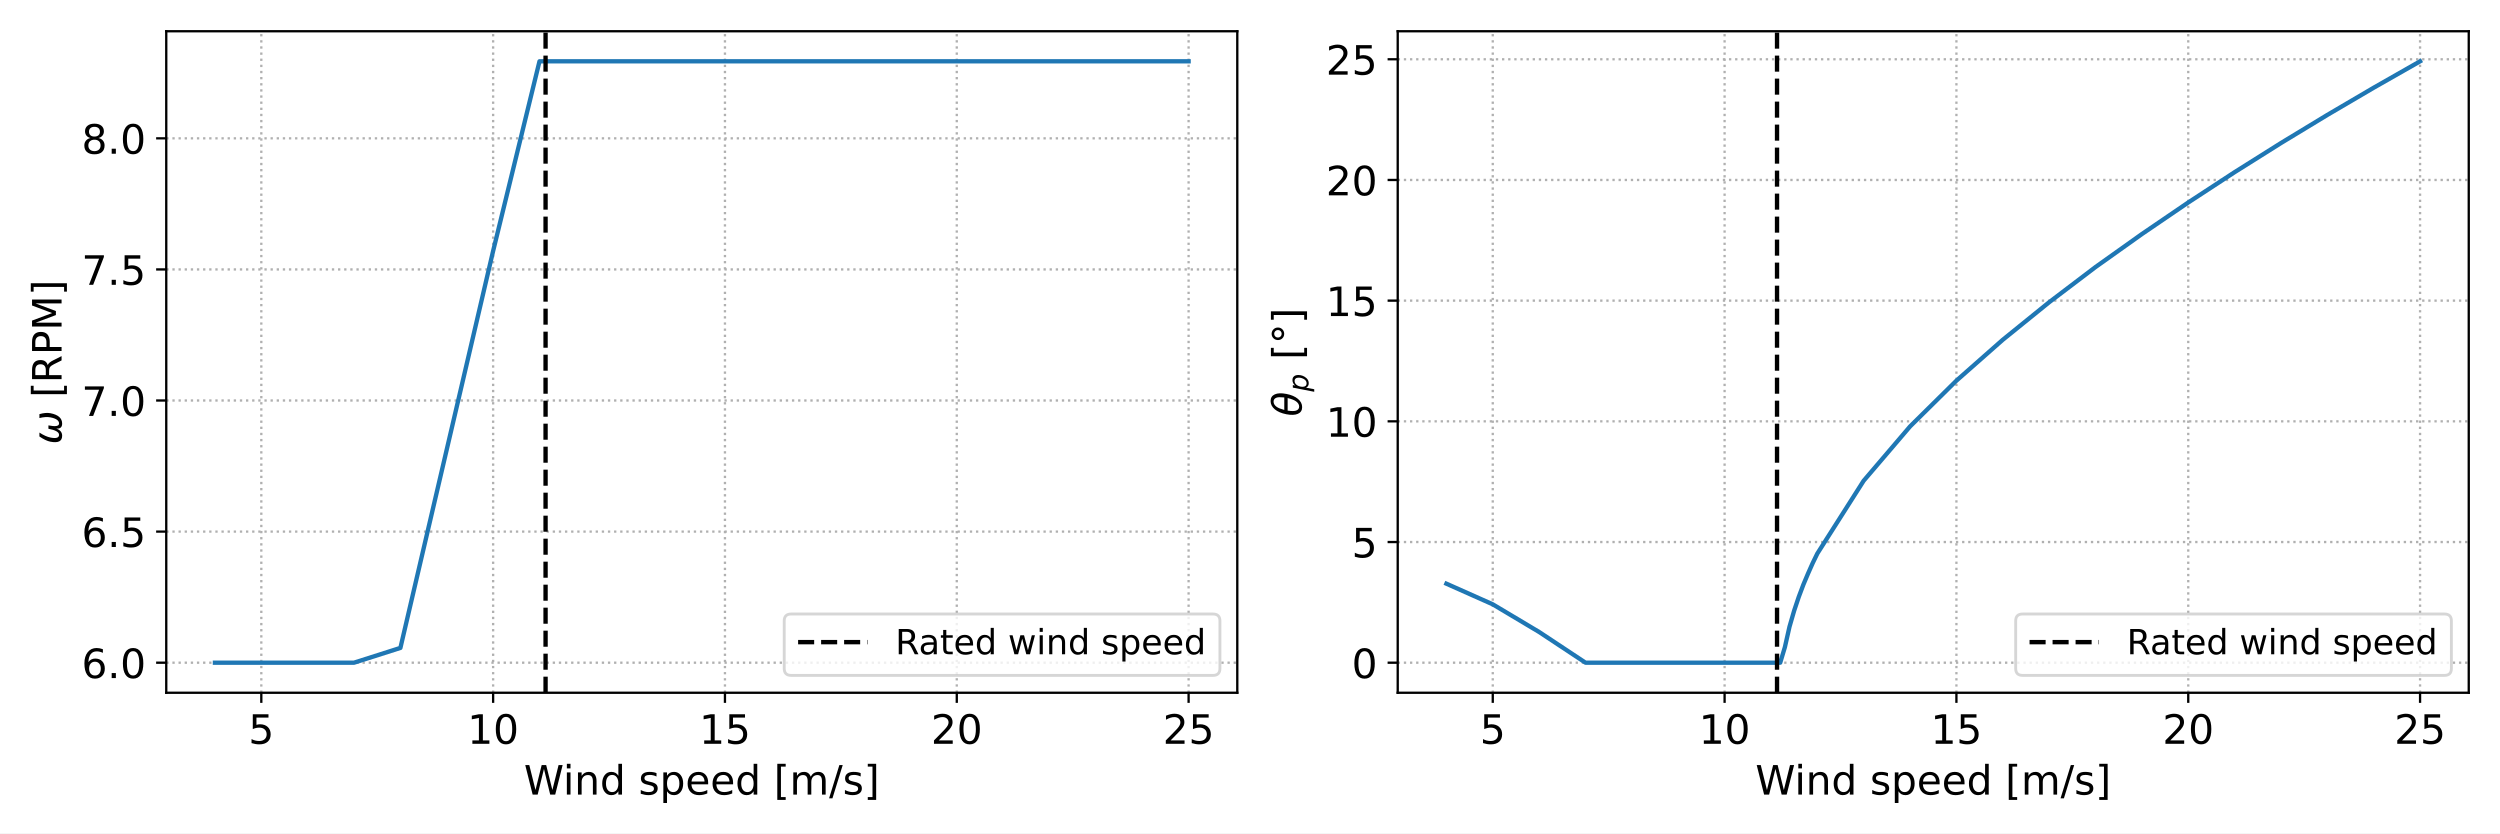
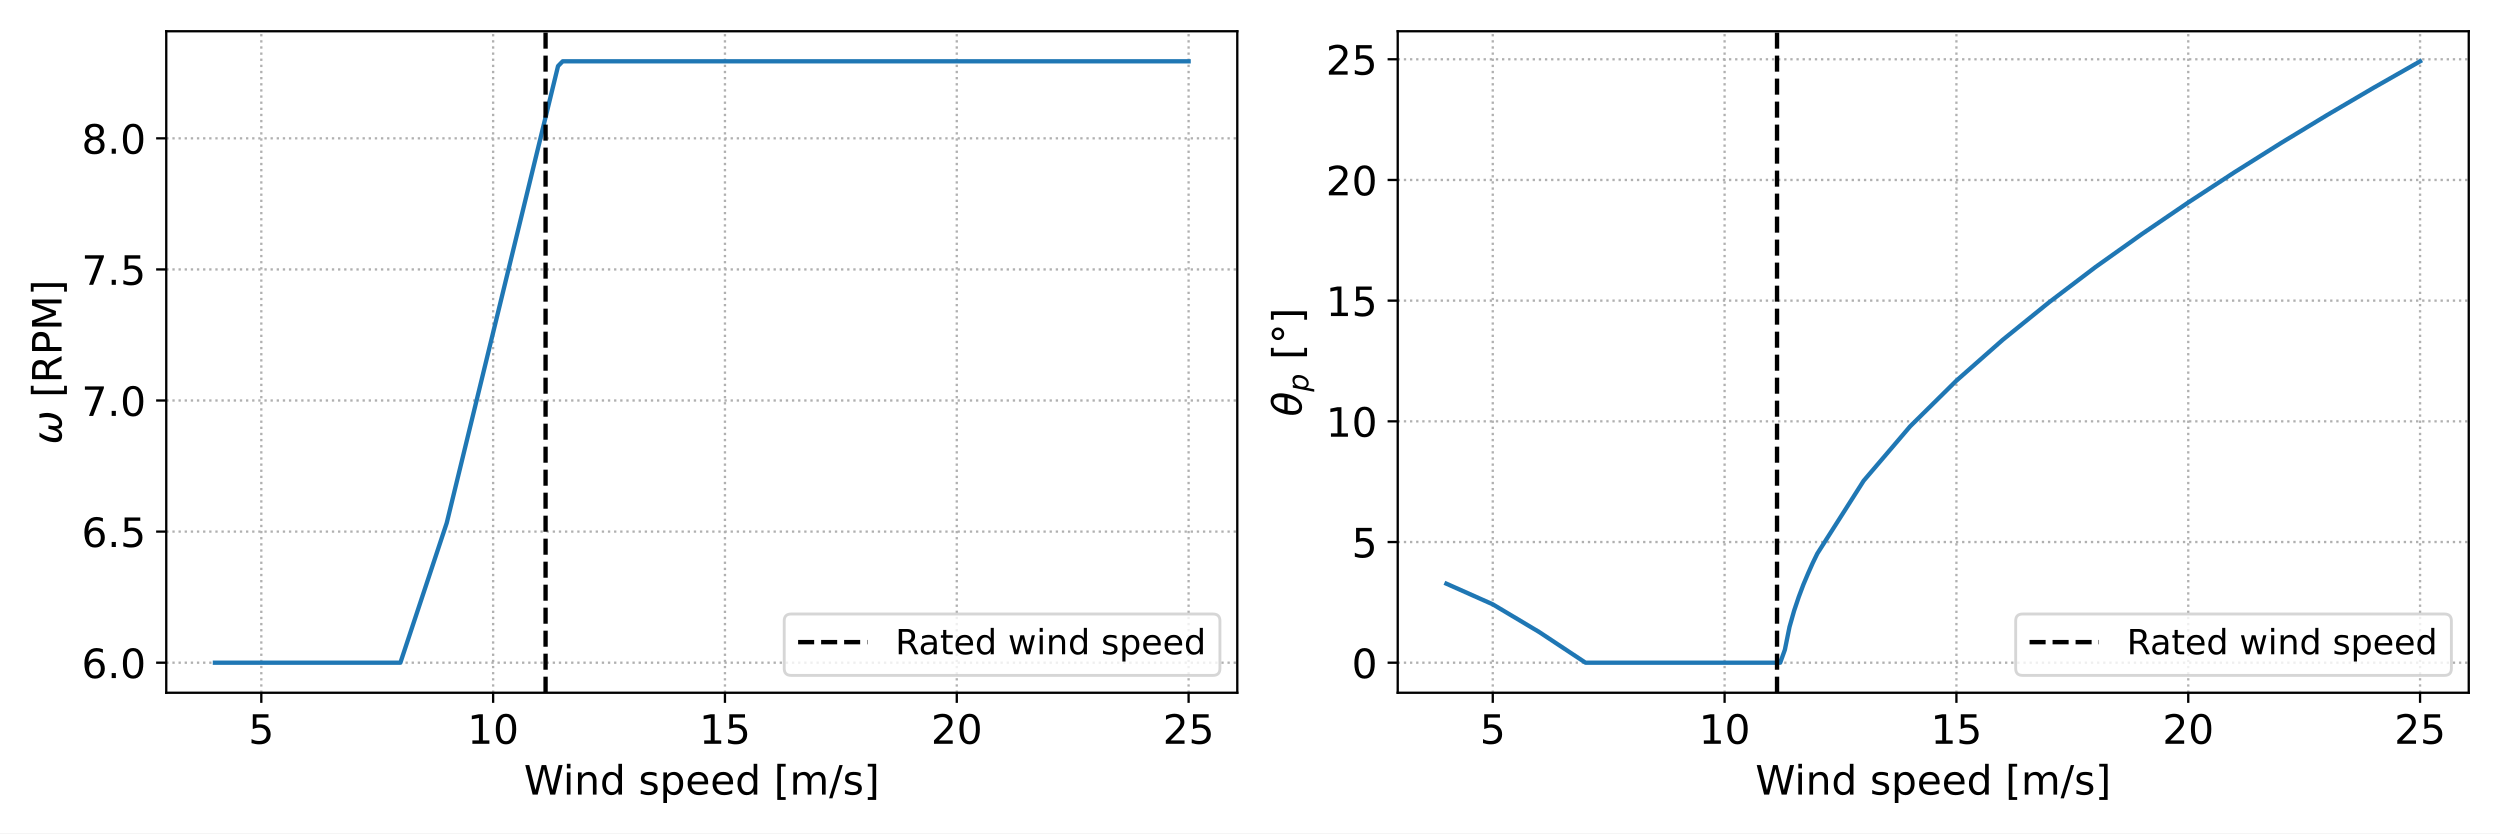
<svg xmlns="http://www.w3.org/2000/svg" xmlns:xlink="http://www.w3.org/1999/xlink" width="864pt" height="288pt" viewBox="0 0 864 288" version="1.1">
  <defs>
    <style type="text/css">*{stroke-linejoin: round; stroke-linecap: butt}</style>
  </defs>
  <g id="figure_1">
    <g id="patch_1">
      <path d="M 0 288  L 864 288  L 864 0  L 0 0  z " style="fill: #ffffff" />
    </g>
    <g id="axes_1">
      <g id="patch_2">
        <path d="M 57.458 239.416  L 427.606 239.416  L 427.606 10.8  L 57.458 10.8  z " style="fill: #ffffff" />
      </g>
      <g id="matplotlib.axis_1">
        <g id="xtick_1">
          <g id="line2d_1">
-             <path d="M 90.307 239.416  L 90.307 10.8  " clip-path="url(#pdcff3517ba)" style="fill: none; stroke-dasharray: 0.8,1.32; stroke-dashoffset: 0; stroke: #b0b0b0; stroke-width: 0.8" />
+             <path d="M 90.307 239.416  L 90.307 10.8  " clip-path="url(#p09198509c2)" style="fill: none; stroke-dasharray: 0.8,1.32; stroke-dashoffset: 0; stroke: #b0b0b0; stroke-width: 0.8" />
          </g>
          <g id="line2d_2">
            <defs>
-               <path id="m5ac4c84378" d="M 0 0  L 0 3.5  " style="stroke: #000000; stroke-width: 0.8" />
+               <path id="mcd22bb82bf" d="M 0 0  L 0 3.5  " style="stroke: #000000; stroke-width: 0.8" />
            </defs>
            <g>
-               <use xlink:href="#m5ac4c84378" x="90.307" y="239.416" style="stroke: #000000; stroke-width: 0.8" />
+               <use xlink:href="#mcd22bb82bf" x="90.307" y="239.416" style="stroke: #000000; stroke-width: 0.8" />
            </g>
          </g>
          <g id="text_1">
            <g transform="translate(85.8529 257.0538) scale(0.14 -0.14)">
              <defs>
                <path id="DejaVuSans-35" d="M 691 4666  L 3169 4666  L 3169 4134  L 1269 4134  L 1269 2991  Q 1406 3038 1543 3061  Q 1681 3084 1819 3084  Q 2600 3084 3056 2656  Q 3513 2228 3513 1497  Q 3513 744 3044 326  Q 2575 -91 1722 -91  Q 1428 -91 1123 -41  Q 819 9 494 109  L 494 744  Q 775 591 1075 516  Q 1375 441 1709 441  Q 2250 441 2565 725  Q 2881 1009 2881 1497  Q 2881 1984 2565 2268  Q 2250 2553 1709 2553  Q 1456 2553 1204 2497  Q 953 2441 691 2322  L 691 4666  z " transform="scale(0.015625)" />
              </defs>
              <use xlink:href="#DejaVuSans-35" />
            </g>
          </g>
        </g>
        <g id="xtick_2">
          <g id="line2d_3">
-             <path d="M 170.425 239.416  L 170.425 10.8  " clip-path="url(#pdcff3517ba)" style="fill: none; stroke-dasharray: 0.8,1.32; stroke-dashoffset: 0; stroke: #b0b0b0; stroke-width: 0.8" />
+             <path d="M 170.425 239.416  L 170.425 10.8  " clip-path="url(#p09198509c2)" style="fill: none; stroke-dasharray: 0.8,1.32; stroke-dashoffset: 0; stroke: #b0b0b0; stroke-width: 0.8" />
          </g>
          <g id="line2d_4">
            <g>
-               <use xlink:href="#m5ac4c84378" x="170.425" y="239.416" style="stroke: #000000; stroke-width: 0.8" />
+               <use xlink:href="#mcd22bb82bf" x="170.425" y="239.416" style="stroke: #000000; stroke-width: 0.8" />
            </g>
          </g>
          <g id="text_2">
            <g transform="translate(161.5178 257.0538) scale(0.14 -0.14)">
              <defs>
                <path id="DejaVuSans-31" d="M 794 531  L 1825 531  L 1825 4091  L 703 3866  L 703 4441  L 1819 4666  L 2450 4666  L 2450 531  L 3481 531  L 3481 0  L 794 0  L 794 531  z " transform="scale(0.015625)" />
                <path id="DejaVuSans-30" d="M 2034 4250  Q 1547 4250 1301 3770  Q 1056 3291 1056 2328  Q 1056 1369 1301 889  Q 1547 409 2034 409  Q 2525 409 2770 889  Q 3016 1369 3016 2328  Q 3016 3291 2770 3770  Q 2525 4250 2034 4250  z M 2034 4750  Q 2819 4750 3233 4129  Q 3647 3509 3647 2328  Q 3647 1150 3233 529  Q 2819 -91 2034 -91  Q 1250 -91 836 529  Q 422 1150 422 2328  Q 422 3509 836 4129  Q 1250 4750 2034 4750  z " transform="scale(0.015625)" />
              </defs>
              <use xlink:href="#DejaVuSans-31" />
              <use xlink:href="#DejaVuSans-30" x="63.623" />
            </g>
          </g>
        </g>
        <g id="xtick_3">
          <g id="line2d_5">
-             <path d="M 250.544 239.416  L 250.544 10.8  " clip-path="url(#pdcff3517ba)" style="fill: none; stroke-dasharray: 0.8,1.32; stroke-dashoffset: 0; stroke: #b0b0b0; stroke-width: 0.8" />
+             <path d="M 250.544 239.416  L 250.544 10.8  " clip-path="url(#p09198509c2)" style="fill: none; stroke-dasharray: 0.8,1.32; stroke-dashoffset: 0; stroke: #b0b0b0; stroke-width: 0.8" />
          </g>
          <g id="line2d_6">
            <g>
-               <use xlink:href="#m5ac4c84378" x="250.544" y="239.416" style="stroke: #000000; stroke-width: 0.8" />
+               <use xlink:href="#mcd22bb82bf" x="250.544" y="239.416" style="stroke: #000000; stroke-width: 0.8" />
            </g>
          </g>
          <g id="text_3">
            <g transform="translate(241.6365 257.0538) scale(0.14 -0.14)">
              <use xlink:href="#DejaVuSans-31" />
              <use xlink:href="#DejaVuSans-35" x="63.623" />
            </g>
          </g>
        </g>
        <g id="xtick_4">
          <g id="line2d_7">
-             <path d="M 330.663 239.416  L 330.663 10.8  " clip-path="url(#pdcff3517ba)" style="fill: none; stroke-dasharray: 0.8,1.32; stroke-dashoffset: 0; stroke: #b0b0b0; stroke-width: 0.8" />
+             <path d="M 330.663 239.416  L 330.663 10.8  " clip-path="url(#p09198509c2)" style="fill: none; stroke-dasharray: 0.8,1.32; stroke-dashoffset: 0; stroke: #b0b0b0; stroke-width: 0.8" />
          </g>
          <g id="line2d_8">
            <g>
-               <use xlink:href="#m5ac4c84378" x="330.663" y="239.416" style="stroke: #000000; stroke-width: 0.8" />
+               <use xlink:href="#mcd22bb82bf" x="330.663" y="239.416" style="stroke: #000000; stroke-width: 0.8" />
            </g>
          </g>
          <g id="text_4">
            <g transform="translate(321.7551 257.0538) scale(0.14 -0.14)">
              <defs>
                <path id="DejaVuSans-32" d="M 1228 531  L 3431 531  L 3431 0  L 469 0  L 469 531  Q 828 903 1448 1529  Q 2069 2156 2228 2338  Q 2531 2678 2651 2914  Q 2772 3150 2772 3378  Q 2772 3750 2511 3984  Q 2250 4219 1831 4219  Q 1534 4219 1204 4116  Q 875 4013 500 3803  L 500 4441  Q 881 4594 1212 4672  Q 1544 4750 1819 4750  Q 2544 4750 2975 4387  Q 3406 4025 3406 3419  Q 3406 3131 3298 2873  Q 3191 2616 2906 2266  Q 2828 2175 2409 1742  Q 1991 1309 1228 531  z " transform="scale(0.015625)" />
              </defs>
              <use xlink:href="#DejaVuSans-32" />
              <use xlink:href="#DejaVuSans-30" x="63.623" />
            </g>
          </g>
        </g>
        <g id="xtick_5">
          <g id="line2d_9">
-             <path d="M 410.781 239.416  L 410.781 10.8  " clip-path="url(#pdcff3517ba)" style="fill: none; stroke-dasharray: 0.8,1.32; stroke-dashoffset: 0; stroke: #b0b0b0; stroke-width: 0.8" />
+             <path d="M 410.781 239.416  L 410.781 10.8  " clip-path="url(#p09198509c2)" style="fill: none; stroke-dasharray: 0.8,1.32; stroke-dashoffset: 0; stroke: #b0b0b0; stroke-width: 0.8" />
          </g>
          <g id="line2d_10">
            <g>
-               <use xlink:href="#m5ac4c84378" x="410.781" y="239.416" style="stroke: #000000; stroke-width: 0.8" />
+               <use xlink:href="#mcd22bb82bf" x="410.781" y="239.416" style="stroke: #000000; stroke-width: 0.8" />
            </g>
          </g>
          <g id="text_5">
            <g transform="translate(401.8738 257.0538) scale(0.14 -0.14)">
              <use xlink:href="#DejaVuSans-32" />
              <use xlink:href="#DejaVuSans-35" x="63.623" />
            </g>
          </g>
        </g>
        <g id="text_6">
          <g transform="translate(181.0601 274.6032) scale(0.14 -0.14)">
            <defs>
              <path id="DejaVuSans-57" d="M 213 4666  L 850 4666  L 1831 722  L 2809 4666  L 3519 4666  L 4500 722  L 5478 4666  L 6119 4666  L 4947 0  L 4153 0  L 3169 4050  L 2175 0  L 1381 0  L 213 4666  z " transform="scale(0.015625)" />
              <path id="DejaVuSans-69" d="M 603 3500  L 1178 3500  L 1178 0  L 603 0  L 603 3500  z M 603 4863  L 1178 4863  L 1178 4134  L 603 4134  L 603 4863  z " transform="scale(0.015625)" />
              <path id="DejaVuSans-6e" d="M 3513 2113  L 3513 0  L 2938 0  L 2938 2094  Q 2938 2591 2744 2837  Q 2550 3084 2163 3084  Q 1697 3084 1428 2787  Q 1159 2491 1159 1978  L 1159 0  L 581 0  L 581 3500  L 1159 3500  L 1159 2956  Q 1366 3272 1645 3428  Q 1925 3584 2291 3584  Q 2894 3584 3203 3211  Q 3513 2838 3513 2113  z " transform="scale(0.015625)" />
              <path id="DejaVuSans-64" d="M 2906 2969  L 2906 4863  L 3481 4863  L 3481 0  L 2906 0  L 2906 525  Q 2725 213 2448 61  Q 2172 -91 1784 -91  Q 1150 -91 751 415  Q 353 922 353 1747  Q 353 2572 751 3078  Q 1150 3584 1784 3584  Q 2172 3584 2448 3432  Q 2725 3281 2906 2969  z M 947 1747  Q 947 1113 1208 752  Q 1469 391 1925 391  Q 2381 391 2643 752  Q 2906 1113 2906 1747  Q 2906 2381 2643 2742  Q 2381 3103 1925 3103  Q 1469 3103 1208 2742  Q 947 2381 947 1747  z " transform="scale(0.015625)" />
              <path id="DejaVuSans-20" transform="scale(0.015625)" />
              <path id="DejaVuSans-73" d="M 2834 3397  L 2834 2853  Q 2591 2978 2328 3040  Q 2066 3103 1784 3103  Q 1356 3103 1142 2972  Q 928 2841 928 2578  Q 928 2378 1081 2264  Q 1234 2150 1697 2047  L 1894 2003  Q 2506 1872 2764 1633  Q 3022 1394 3022 966  Q 3022 478 2636 193  Q 2250 -91 1575 -91  Q 1294 -91 989 -36  Q 684 19 347 128  L 347 722  Q 666 556 975 473  Q 1284 391 1588 391  Q 1994 391 2212 530  Q 2431 669 2431 922  Q 2431 1156 2273 1281  Q 2116 1406 1581 1522  L 1381 1569  Q 847 1681 609 1914  Q 372 2147 372 2553  Q 372 3047 722 3315  Q 1072 3584 1716 3584  Q 2034 3584 2315 3537  Q 2597 3491 2834 3397  z " transform="scale(0.015625)" />
              <path id="DejaVuSans-70" d="M 1159 525  L 1159 -1331  L 581 -1331  L 581 3500  L 1159 3500  L 1159 2969  Q 1341 3281 1617 3432  Q 1894 3584 2278 3584  Q 2916 3584 3314 3078  Q 3713 2572 3713 1747  Q 3713 922 3314 415  Q 2916 -91 2278 -91  Q 1894 -91 1617 61  Q 1341 213 1159 525  z M 3116 1747  Q 3116 2381 2855 2742  Q 2594 3103 2138 3103  Q 1681 3103 1420 2742  Q 1159 2381 1159 1747  Q 1159 1113 1420 752  Q 1681 391 2138 391  Q 2594 391 2855 752  Q 3116 1113 3116 1747  z " transform="scale(0.015625)" />
              <path id="DejaVuSans-65" d="M 3597 1894  L 3597 1613  L 953 1613  Q 991 1019 1311 708  Q 1631 397 2203 397  Q 2534 397 2845 478  Q 3156 559 3463 722  L 3463 178  Q 3153 47 2828 -22  Q 2503 -91 2169 -91  Q 1331 -91 842 396  Q 353 884 353 1716  Q 353 2575 817 3079  Q 1281 3584 2069 3584  Q 2775 3584 3186 3129  Q 3597 2675 3597 1894  z M 3022 2063  Q 3016 2534 2758 2815  Q 2500 3097 2075 3097  Q 1594 3097 1305 2825  Q 1016 2553 972 2059  L 3022 2063  z " transform="scale(0.015625)" />
              <path id="DejaVuSans-5b" d="M 550 4863  L 1875 4863  L 1875 4416  L 1125 4416  L 1125 -397  L 1875 -397  L 1875 -844  L 550 -844  L 550 4863  z " transform="scale(0.015625)" />
              <path id="DejaVuSans-6d" d="M 3328 2828  Q 3544 3216 3844 3400  Q 4144 3584 4550 3584  Q 5097 3584 5394 3201  Q 5691 2819 5691 2113  L 5691 0  L 5113 0  L 5113 2094  Q 5113 2597 4934 2840  Q 4756 3084 4391 3084  Q 3944 3084 3684 2787  Q 3425 2491 3425 1978  L 3425 0  L 2847 0  L 2847 2094  Q 2847 2600 2669 2842  Q 2491 3084 2119 3084  Q 1678 3084 1418 2786  Q 1159 2488 1159 1978  L 1159 0  L 581 0  L 581 3500  L 1159 3500  L 1159 2956  Q 1356 3278 1631 3431  Q 1906 3584 2284 3584  Q 2666 3584 2933 3390  Q 3200 3197 3328 2828  z " transform="scale(0.015625)" />
              <path id="DejaVuSans-2f" d="M 1625 4666  L 2156 4666  L 531 -594  L 0 -594  L 1625 4666  z " transform="scale(0.015625)" />
              <path id="DejaVuSans-5d" d="M 1947 4863  L 1947 -844  L 622 -844  L 622 -397  L 1369 -397  L 1369 4416  L 622 4416  L 622 4863  L 1947 4863  z " transform="scale(0.015625)" />
            </defs>
            <use xlink:href="#DejaVuSans-57" />
            <use xlink:href="#DejaVuSans-69" x="96.627" />
            <use xlink:href="#DejaVuSans-6e" x="124.41" />
            <use xlink:href="#DejaVuSans-64" x="187.789" />
            <use xlink:href="#DejaVuSans-20" x="251.266" />
            <use xlink:href="#DejaVuSans-73" x="283.053" />
            <use xlink:href="#DejaVuSans-70" x="335.152" />
            <use xlink:href="#DejaVuSans-65" x="398.629" />
            <use xlink:href="#DejaVuSans-65" x="460.152" />
            <use xlink:href="#DejaVuSans-64" x="521.676" />
            <use xlink:href="#DejaVuSans-20" x="585.152" />
            <use xlink:href="#DejaVuSans-5b" x="616.939" />
            <use xlink:href="#DejaVuSans-6d" x="655.953" />
            <use xlink:href="#DejaVuSans-2f" x="753.365" />
            <use xlink:href="#DejaVuSans-73" x="787.057" />
            <use xlink:href="#DejaVuSans-5d" x="839.156" />
          </g>
        </g>
      </g>
      <g id="matplotlib.axis_2">
        <g id="ytick_1">
          <g id="line2d_11">
-             <path d="M 57.458 229.024  L 427.606 229.024  " clip-path="url(#pdcff3517ba)" style="fill: none; stroke-dasharray: 0.8,1.32; stroke-dashoffset: 0; stroke: #b0b0b0; stroke-width: 0.8" />
+             <path d="M 57.458 229.024  L 427.606 229.024  " clip-path="url(#p09198509c2)" style="fill: none; stroke-dasharray: 0.8,1.32; stroke-dashoffset: 0; stroke: #b0b0b0; stroke-width: 0.8" />
          </g>
          <g id="line2d_12">
            <defs>
-               <path id="m76bb298a0d" d="M 0 0  L -3.5 0  " style="stroke: #000000; stroke-width: 0.8" />
+               <path id="m2f167070b4" d="M 0 0  L -3.5 0  " style="stroke: #000000; stroke-width: 0.8" />
            </defs>
            <g>
-               <use xlink:href="#m76bb298a0d" x="57.458" y="229.024" style="stroke: #000000; stroke-width: 0.8" />
+               <use xlink:href="#m2f167070b4" x="57.458" y="229.024" style="stroke: #000000; stroke-width: 0.8" />
            </g>
          </g>
          <g id="text_7">
            <g transform="translate(28.19363 234.3433) scale(0.14 -0.14)">
              <defs>
                <path id="DejaVuSans-36" d="M 2113 2584  Q 1688 2584 1439 2293  Q 1191 2003 1191 1497  Q 1191 994 1439 701  Q 1688 409 2113 409  Q 2538 409 2786 701  Q 3034 994 3034 1497  Q 3034 2003 2786 2293  Q 2538 2584 2113 2584  z M 3366 4563  L 3366 3988  Q 3128 4100 2886 4159  Q 2644 4219 2406 4219  Q 1781 4219 1451 3797  Q 1122 3375 1075 2522  Q 1259 2794 1537 2939  Q 1816 3084 2150 3084  Q 2853 3084 3261 2657  Q 3669 2231 3669 1497  Q 3669 778 3244 343  Q 2819 -91 2113 -91  Q 1303 -91 875 529  Q 447 1150 447 2328  Q 447 3434 972 4092  Q 1497 4750 2381 4750  Q 2619 4750 2861 4703  Q 3103 4656 3366 4563  z " transform="scale(0.015625)" />
                <path id="DejaVuSans-2e" d="M 684 794  L 1344 794  L 1344 0  L 684 0  L 684 794  z " transform="scale(0.015625)" />
              </defs>
              <use xlink:href="#DejaVuSans-36" />
              <use xlink:href="#DejaVuSans-2e" x="63.623" />
              <use xlink:href="#DejaVuSans-30" x="95.41" />
            </g>
          </g>
        </g>
        <g id="ytick_2">
          <g id="line2d_13">
-             <path d="M 57.458 183.721  L 427.606 183.721  " clip-path="url(#pdcff3517ba)" style="fill: none; stroke-dasharray: 0.8,1.32; stroke-dashoffset: 0; stroke: #b0b0b0; stroke-width: 0.8" />
+             <path d="M 57.458 183.721  L 427.606 183.721  " clip-path="url(#p09198509c2)" style="fill: none; stroke-dasharray: 0.8,1.32; stroke-dashoffset: 0; stroke: #b0b0b0; stroke-width: 0.8" />
          </g>
          <g id="line2d_14">
            <g>
-               <use xlink:href="#m76bb298a0d" x="57.458" y="183.721" style="stroke: #000000; stroke-width: 0.8" />
+               <use xlink:href="#m2f167070b4" x="57.458" y="183.721" style="stroke: #000000; stroke-width: 0.8" />
            </g>
          </g>
          <g id="text_8">
            <g transform="translate(28.19363 189.0397) scale(0.14 -0.14)">
              <use xlink:href="#DejaVuSans-36" />
              <use xlink:href="#DejaVuSans-2e" x="63.623" />
              <use xlink:href="#DejaVuSans-35" x="95.41" />
            </g>
          </g>
        </g>
        <g id="ytick_3">
          <g id="line2d_15">
-             <path d="M 57.458 138.417  L 427.606 138.417  " clip-path="url(#pdcff3517ba)" style="fill: none; stroke-dasharray: 0.8,1.32; stroke-dashoffset: 0; stroke: #b0b0b0; stroke-width: 0.8" />
+             <path d="M 57.458 138.417  L 427.606 138.417  " clip-path="url(#p09198509c2)" style="fill: none; stroke-dasharray: 0.8,1.32; stroke-dashoffset: 0; stroke: #b0b0b0; stroke-width: 0.8" />
          </g>
          <g id="line2d_16">
            <g>
-               <use xlink:href="#m76bb298a0d" x="57.458" y="138.417" style="stroke: #000000; stroke-width: 0.8" />
+               <use xlink:href="#m2f167070b4" x="57.458" y="138.417" style="stroke: #000000; stroke-width: 0.8" />
            </g>
          </g>
          <g id="text_9">
            <g transform="translate(28.19363 143.7362) scale(0.14 -0.14)">
              <defs>
                <path id="DejaVuSans-37" d="M 525 4666  L 3525 4666  L 3525 4397  L 1831 0  L 1172 0  L 2766 4134  L 525 4134  L 525 4666  z " transform="scale(0.015625)" />
              </defs>
              <use xlink:href="#DejaVuSans-37" />
              <use xlink:href="#DejaVuSans-2e" x="63.623" />
              <use xlink:href="#DejaVuSans-30" x="95.41" />
            </g>
          </g>
        </g>
        <g id="ytick_4">
          <g id="line2d_17">
-             <path d="M 57.458 93.114  L 427.606 93.114  " clip-path="url(#pdcff3517ba)" style="fill: none; stroke-dasharray: 0.8,1.32; stroke-dashoffset: 0; stroke: #b0b0b0; stroke-width: 0.8" />
+             <path d="M 57.458 93.114  L 427.606 93.114  " clip-path="url(#p09198509c2)" style="fill: none; stroke-dasharray: 0.8,1.32; stroke-dashoffset: 0; stroke: #b0b0b0; stroke-width: 0.8" />
          </g>
          <g id="line2d_18">
            <g>
-               <use xlink:href="#m76bb298a0d" x="57.458" y="93.114" style="stroke: #000000; stroke-width: 0.8" />
+               <use xlink:href="#m2f167070b4" x="57.458" y="93.114" style="stroke: #000000; stroke-width: 0.8" />
            </g>
          </g>
          <g id="text_10">
            <g transform="translate(28.19363 98.43264) scale(0.14 -0.14)">
              <use xlink:href="#DejaVuSans-37" />
              <use xlink:href="#DejaVuSans-2e" x="63.623" />
              <use xlink:href="#DejaVuSans-35" x="95.41" />
            </g>
          </g>
        </g>
        <g id="ytick_5">
          <g id="line2d_19">
-             <path d="M 57.458 47.81  L 427.606 47.81  " clip-path="url(#pdcff3517ba)" style="fill: none; stroke-dasharray: 0.8,1.32; stroke-dashoffset: 0; stroke: #b0b0b0; stroke-width: 0.8" />
+             <path d="M 57.458 47.81  L 427.606 47.81  " clip-path="url(#p09198509c2)" style="fill: none; stroke-dasharray: 0.8,1.32; stroke-dashoffset: 0; stroke: #b0b0b0; stroke-width: 0.8" />
          </g>
          <g id="line2d_20">
            <g>
-               <use xlink:href="#m76bb298a0d" x="57.458" y="47.81" style="stroke: #000000; stroke-width: 0.8" />
+               <use xlink:href="#m2f167070b4" x="57.458" y="47.81" style="stroke: #000000; stroke-width: 0.8" />
            </g>
          </g>
          <g id="text_11">
            <g transform="translate(28.19363 53.12909) scale(0.14 -0.14)">
              <defs>
                <path id="DejaVuSans-38" d="M 2034 2216  Q 1584 2216 1326 1975  Q 1069 1734 1069 1313  Q 1069 891 1326 650  Q 1584 409 2034 409  Q 2484 409 2743 651  Q 3003 894 3003 1313  Q 3003 1734 2745 1975  Q 2488 2216 2034 2216  z M 1403 2484  Q 997 2584 770 2862  Q 544 3141 544 3541  Q 544 4100 942 4425  Q 1341 4750 2034 4750  Q 2731 4750 3128 4425  Q 3525 4100 3525 3541  Q 3525 3141 3298 2862  Q 3072 2584 2669 2484  Q 3125 2378 3379 2068  Q 3634 1759 3634 1313  Q 3634 634 3220 271  Q 2806 -91 2034 -91  Q 1263 -91 848 271  Q 434 634 434 1313  Q 434 1759 690 2068  Q 947 2378 1403 2484  z M 1172 3481  Q 1172 3119 1398 2916  Q 1625 2713 2034 2713  Q 2441 2713 2670 2916  Q 2900 3119 2900 3481  Q 2900 3844 2670 4047  Q 2441 4250 2034 4250  Q 1625 4250 1398 4047  Q 1172 3844 1172 3481  z " transform="scale(0.015625)" />
              </defs>
              <use xlink:href="#DejaVuSans-38" />
              <use xlink:href="#DejaVuSans-2e" x="63.623" />
              <use xlink:href="#DejaVuSans-30" x="95.41" />
            </g>
          </g>
        </g>
        <g id="text_12">
          <g transform="translate(21.28206 153.598) rotate(-90) scale(0.14 -0.14)">
            <defs>
              <path id="DejaVuSans-Oblique-3c9" d="M 1369 -91  Q 72 -91 434 1766  Q 575 2500 1256 3500  L 1875 3500  Q 1231 2500 1088 1750  Q 819 397 1519 397  Q 2166 397 2478 2078  L 3009 2078  Q 2669 388 3316 397  Q 4013 403 4275 1750  Q 4419 2500 4169 3500  L 4788 3500  Q 5075 2500 4934 1766  Q 4578 -94 3278 -91  Q 2428 -88 2503 844  Q 2194 -91 1369 -91  z " transform="scale(0.015625)" />
              <path id="DejaVuSans-52" d="M 2841 2188  Q 3044 2119 3236 1894  Q 3428 1669 3622 1275  L 4263 0  L 3584 0  L 2988 1197  Q 2756 1666 2539 1819  Q 2322 1972 1947 1972  L 1259 1972  L 1259 0  L 628 0  L 628 4666  L 2053 4666  Q 2853 4666 3247 4331  Q 3641 3997 3641 3322  Q 3641 2881 3436 2590  Q 3231 2300 2841 2188  z M 1259 4147  L 1259 2491  L 2053 2491  Q 2509 2491 2742 2702  Q 2975 2913 2975 3322  Q 2975 3731 2742 3939  Q 2509 4147 2053 4147  L 1259 4147  z " transform="scale(0.015625)" />
              <path id="DejaVuSans-50" d="M 1259 4147  L 1259 2394  L 2053 2394  Q 2494 2394 2734 2622  Q 2975 2850 2975 3272  Q 2975 3691 2734 3919  Q 2494 4147 2053 4147  L 1259 4147  z M 628 4666  L 2053 4666  Q 2838 4666 3239 4311  Q 3641 3956 3641 3272  Q 3641 2581 3239 2228  Q 2838 1875 2053 1875  L 1259 1875  L 1259 0  L 628 0  L 628 4666  z " transform="scale(0.015625)" />
              <path id="DejaVuSans-4d" d="M 628 4666  L 1569 4666  L 2759 1491  L 3956 4666  L 4897 4666  L 4897 0  L 4281 0  L 4281 4097  L 3078 897  L 2444 897  L 1241 4097  L 1241 0  L 628 0  L 628 4666  z " transform="scale(0.015625)" />
            </defs>
            <use xlink:href="#DejaVuSans-Oblique-3c9" transform="translate(0 0.015625)" />
            <use xlink:href="#DejaVuSans-20" transform="translate(83.74023 0.015625)" />
            <use xlink:href="#DejaVuSans-5b" transform="translate(115.5273 0.015625)" />
            <use xlink:href="#DejaVuSans-52" transform="translate(151.416 0.015625)" />
            <use xlink:href="#DejaVuSans-50" transform="translate(220.8984 0.015625)" />
            <use xlink:href="#DejaVuSans-4d" transform="translate(281.2012 0.015625)" />
            <use xlink:href="#DejaVuSans-5d" transform="translate(367.4805 0.015625)" />
          </g>
        </g>
      </g>
      <g id="line2d_21">
-         <path d="M 74.283 229.024  L 90.307 229.024  L 106.33 229.024  L 122.354 229.024  L 138.378 223.917  L 154.402 155.323  L 170.425 86.729  L 186.449 21.192  L 188.051 21.192  L 189.654 21.192  L 191.256 21.192  L 192.859 21.192  L 194.461 21.192  L 196.063 21.192  L 197.666 21.192  L 199.268 21.192  L 200.87 21.192  L 202.473 21.192  L 218.497 21.192  L 234.52 21.192  L 250.544 21.192  L 266.568 21.192  L 282.591 21.192  L 298.615 21.192  L 314.639 21.192  L 330.663 21.192  L 346.686 21.192  L 362.71 21.192  L 378.734 21.192  L 394.758 21.192  L 410.781 21.192  " clip-path="url(#pdcff3517ba)" style="fill: none; stroke: #1f77b4; stroke-width: 1.5; stroke-linecap: square" />
+         <path d="M 74.283 229.024  L 90.307 229.024  L 106.33 229.024  L 122.354 229.024  L 138.378 229.024  L 154.402 180.693  L 170.425 114.918  L 186.449 49.143  L 188.051 42.566  L 189.654 35.988  L 191.256 29.411  L 192.859 22.834  L 194.461 21.192  L 196.063 21.192  L 197.666 21.192  L 199.268 21.192  L 200.87 21.192  L 202.473 21.192  L 218.497 21.192  L 234.52 21.192  L 250.544 21.192  L 266.568 21.192  L 282.591 21.192  L 298.615 21.192  L 314.639 21.192  L 330.663 21.192  L 346.686 21.192  L 362.71 21.192  L 378.734 21.192  L 394.758 21.192  L 410.781 21.192  " clip-path="url(#p09198509c2)" style="fill: none; stroke: #1f77b4; stroke-width: 1.5; stroke-linecap: square" />
      </g>
      <g id="line2d_22">
-         <path d="M 188.548 239.416  L 188.548 10.8  " clip-path="url(#pdcff3517ba)" style="fill: none; stroke-dasharray: 5.55,2.4; stroke-dashoffset: 0; stroke: #000000; stroke-width: 1.5" />
+         <path d="M 188.548 239.416  L 188.548 10.8  " clip-path="url(#p09198509c2)" style="fill: none; stroke-dasharray: 5.55,2.4; stroke-dashoffset: 0; stroke: #000000; stroke-width: 1.5" />
      </g>
      <g id="patch_3">
        <path d="M 57.458 239.416  L 57.458 10.8  " style="fill: none; stroke: #000000; stroke-width: 0.8; stroke-linejoin: miter; stroke-linecap: square" />
      </g>
      <g id="patch_4">
        <path d="M 427.606 239.416  L 427.606 10.8  " style="fill: none; stroke: #000000; stroke-width: 0.8; stroke-linejoin: miter; stroke-linecap: square" />
      </g>
      <g id="patch_5">
        <path d="M 57.458 239.416  L 427.606 239.416  " style="fill: none; stroke: #000000; stroke-width: 0.8; stroke-linejoin: miter; stroke-linecap: square" />
      </g>
      <g id="patch_6">
        <path d="M 57.458 10.8  L 427.606 10.8  " style="fill: none; stroke: #000000; stroke-width: 0.8; stroke-linejoin: miter; stroke-linecap: square" />
      </g>
      <g id="legend_1">
        <g id="patch_7">
          <path d="M 273.425 233.416  L 419.206 233.416  Q 421.606 233.416 421.606 231.016  L 421.606 214.602  Q 421.606 212.202 419.206 212.202  L 273.425 212.202  Q 271.025 212.202 271.025 214.602  L 271.025 231.016  Q 271.025 233.416 273.425 233.416  z " style="fill: #ffffff; opacity: 0.8; stroke: #cccccc; stroke-linejoin: miter" />
        </g>
        <g id="line2d_23">
          <path d="M 275.825 221.92  L 287.825 221.92  L 299.825 221.92  " style="fill: none; stroke-dasharray: 5.55,2.4; stroke-dashoffset: 0; stroke: #000000; stroke-width: 1.5" />
        </g>
        <g id="text_13">
          <g transform="translate(309.425 226.1204) scale(0.12 -0.12)">
            <defs>
              <path id="DejaVuSans-61" d="M 2194 1759  Q 1497 1759 1228 1600  Q 959 1441 959 1056  Q 959 750 1161 570  Q 1363 391 1709 391  Q 2188 391 2477 730  Q 2766 1069 2766 1631  L 2766 1759  L 2194 1759  z M 3341 1997  L 3341 0  L 2766 0  L 2766 531  Q 2569 213 2275 61  Q 1981 -91 1556 -91  Q 1019 -91 701 211  Q 384 513 384 1019  Q 384 1609 779 1909  Q 1175 2209 1959 2209  L 2766 2209  L 2766 2266  Q 2766 2663 2505 2880  Q 2244 3097 1772 3097  Q 1472 3097 1187 3025  Q 903 2953 641 2809  L 641 3341  Q 956 3463 1253 3523  Q 1550 3584 1831 3584  Q 2591 3584 2966 3190  Q 3341 2797 3341 1997  z " transform="scale(0.015625)" />
              <path id="DejaVuSans-74" d="M 1172 4494  L 1172 3500  L 2356 3500  L 2356 3053  L 1172 3053  L 1172 1153  Q 1172 725 1289 603  Q 1406 481 1766 481  L 2356 481  L 2356 0  L 1766 0  Q 1100 0 847 248  Q 594 497 594 1153  L 594 3053  L 172 3053  L 172 3500  L 594 3500  L 594 4494  L 1172 4494  z " transform="scale(0.015625)" />
              <path id="DejaVuSans-77" d="M 269 3500  L 844 3500  L 1563 769  L 2278 3500  L 2956 3500  L 3675 769  L 4391 3500  L 4966 3500  L 4050 0  L 3372 0  L 2619 2869  L 1863 0  L 1184 0  L 269 3500  z " transform="scale(0.015625)" />
            </defs>
            <use xlink:href="#DejaVuSans-52" />
            <use xlink:href="#DejaVuSans-61" x="67.232" />
            <use xlink:href="#DejaVuSans-74" x="128.512" />
            <use xlink:href="#DejaVuSans-65" x="167.721" />
            <use xlink:href="#DejaVuSans-64" x="229.244" />
            <use xlink:href="#DejaVuSans-20" x="292.721" />
            <use xlink:href="#DejaVuSans-77" x="324.508" />
            <use xlink:href="#DejaVuSans-69" x="406.295" />
            <use xlink:href="#DejaVuSans-6e" x="434.078" />
            <use xlink:href="#DejaVuSans-64" x="497.457" />
            <use xlink:href="#DejaVuSans-20" x="560.934" />
            <use xlink:href="#DejaVuSans-73" x="592.721" />
            <use xlink:href="#DejaVuSans-70" x="644.82" />
            <use xlink:href="#DejaVuSans-65" x="708.297" />
            <use xlink:href="#DejaVuSans-65" x="769.82" />
            <use xlink:href="#DejaVuSans-64" x="831.344" />
          </g>
        </g>
      </g>
    </g>
    <g id="axes_2">
      <g id="patch_8">
        <path d="M 483.052 239.416  L 853.2 239.416  L 853.2 10.8  L 483.052 10.8  z " style="fill: #ffffff" />
      </g>
      <g id="matplotlib.axis_3">
        <g id="xtick_6">
          <g id="line2d_24">
-             <path d="M 515.9 239.416  L 515.9 10.8  " clip-path="url(#p259a1e610a)" style="fill: none; stroke-dasharray: 0.8,1.32; stroke-dashoffset: 0; stroke: #b0b0b0; stroke-width: 0.8" />
+             <path d="M 515.9 239.416  L 515.9 10.8  " clip-path="url(#p4d79b4c5f6)" style="fill: none; stroke-dasharray: 0.8,1.32; stroke-dashoffset: 0; stroke: #b0b0b0; stroke-width: 0.8" />
          </g>
          <g id="line2d_25">
            <g>
-               <use xlink:href="#m5ac4c84378" x="515.9" y="239.416" style="stroke: #000000; stroke-width: 0.8" />
+               <use xlink:href="#mcd22bb82bf" x="515.9" y="239.416" style="stroke: #000000; stroke-width: 0.8" />
            </g>
          </g>
          <g id="text_14">
            <g transform="translate(511.4467 257.0538) scale(0.14 -0.14)">
              <use xlink:href="#DejaVuSans-35" />
            </g>
          </g>
        </g>
        <g id="xtick_7">
          <g id="line2d_26">
-             <path d="M 596.019 239.416  L 596.019 10.8  " clip-path="url(#p259a1e610a)" style="fill: none; stroke-dasharray: 0.8,1.32; stroke-dashoffset: 0; stroke: #b0b0b0; stroke-width: 0.8" />
+             <path d="M 596.019 239.416  L 596.019 10.8  " clip-path="url(#p4d79b4c5f6)" style="fill: none; stroke-dasharray: 0.8,1.32; stroke-dashoffset: 0; stroke: #b0b0b0; stroke-width: 0.8" />
          </g>
          <g id="line2d_27">
            <g>
-               <use xlink:href="#m5ac4c84378" x="596.019" y="239.416" style="stroke: #000000; stroke-width: 0.8" />
+               <use xlink:href="#mcd22bb82bf" x="596.019" y="239.416" style="stroke: #000000; stroke-width: 0.8" />
            </g>
          </g>
          <g id="text_15">
            <g transform="translate(587.1116 257.0538) scale(0.14 -0.14)">
              <use xlink:href="#DejaVuSans-31" />
              <use xlink:href="#DejaVuSans-30" x="63.623" />
            </g>
          </g>
        </g>
        <g id="xtick_8">
          <g id="line2d_28">
-             <path d="M 676.138 239.416  L 676.138 10.8  " clip-path="url(#p259a1e610a)" style="fill: none; stroke-dasharray: 0.8,1.32; stroke-dashoffset: 0; stroke: #b0b0b0; stroke-width: 0.8" />
+             <path d="M 676.138 239.416  L 676.138 10.8  " clip-path="url(#p4d79b4c5f6)" style="fill: none; stroke-dasharray: 0.8,1.32; stroke-dashoffset: 0; stroke: #b0b0b0; stroke-width: 0.8" />
          </g>
          <g id="line2d_29">
            <g>
-               <use xlink:href="#m5ac4c84378" x="676.138" y="239.416" style="stroke: #000000; stroke-width: 0.8" />
+               <use xlink:href="#mcd22bb82bf" x="676.138" y="239.416" style="stroke: #000000; stroke-width: 0.8" />
            </g>
          </g>
          <g id="text_16">
            <g transform="translate(667.2303 257.0538) scale(0.14 -0.14)">
              <use xlink:href="#DejaVuSans-31" />
              <use xlink:href="#DejaVuSans-35" x="63.623" />
            </g>
          </g>
        </g>
        <g id="xtick_9">
          <g id="line2d_30">
-             <path d="M 756.256 239.416  L 756.256 10.8  " clip-path="url(#p259a1e610a)" style="fill: none; stroke-dasharray: 0.8,1.32; stroke-dashoffset: 0; stroke: #b0b0b0; stroke-width: 0.8" />
+             <path d="M 756.256 239.416  L 756.256 10.8  " clip-path="url(#p4d79b4c5f6)" style="fill: none; stroke-dasharray: 0.8,1.32; stroke-dashoffset: 0; stroke: #b0b0b0; stroke-width: 0.8" />
          </g>
          <g id="line2d_31">
            <g>
-               <use xlink:href="#m5ac4c84378" x="756.256" y="239.416" style="stroke: #000000; stroke-width: 0.8" />
+               <use xlink:href="#mcd22bb82bf" x="756.256" y="239.416" style="stroke: #000000; stroke-width: 0.8" />
            </g>
          </g>
          <g id="text_17">
            <g transform="translate(747.3489 257.0538) scale(0.14 -0.14)">
              <use xlink:href="#DejaVuSans-32" />
              <use xlink:href="#DejaVuSans-30" x="63.623" />
            </g>
          </g>
        </g>
        <g id="xtick_10">
          <g id="line2d_32">
-             <path d="M 836.375 239.416  L 836.375 10.8  " clip-path="url(#p259a1e610a)" style="fill: none; stroke-dasharray: 0.8,1.32; stroke-dashoffset: 0; stroke: #b0b0b0; stroke-width: 0.8" />
+             <path d="M 836.375 239.416  L 836.375 10.8  " clip-path="url(#p4d79b4c5f6)" style="fill: none; stroke-dasharray: 0.8,1.32; stroke-dashoffset: 0; stroke: #b0b0b0; stroke-width: 0.8" />
          </g>
          <g id="line2d_33">
            <g>
-               <use xlink:href="#m5ac4c84378" x="836.375" y="239.416" style="stroke: #000000; stroke-width: 0.8" />
+               <use xlink:href="#mcd22bb82bf" x="836.375" y="239.416" style="stroke: #000000; stroke-width: 0.8" />
            </g>
          </g>
          <g id="text_18">
            <g transform="translate(827.4676 257.0538) scale(0.14 -0.14)">
              <use xlink:href="#DejaVuSans-32" />
              <use xlink:href="#DejaVuSans-35" x="63.623" />
            </g>
          </g>
        </g>
        <g id="text_19">
          <g transform="translate(606.6539 274.6032) scale(0.14 -0.14)">
            <use xlink:href="#DejaVuSans-57" />
            <use xlink:href="#DejaVuSans-69" x="96.627" />
            <use xlink:href="#DejaVuSans-6e" x="124.41" />
            <use xlink:href="#DejaVuSans-64" x="187.789" />
            <use xlink:href="#DejaVuSans-20" x="251.266" />
            <use xlink:href="#DejaVuSans-73" x="283.053" />
            <use xlink:href="#DejaVuSans-70" x="335.152" />
            <use xlink:href="#DejaVuSans-65" x="398.629" />
            <use xlink:href="#DejaVuSans-65" x="460.152" />
            <use xlink:href="#DejaVuSans-64" x="521.676" />
            <use xlink:href="#DejaVuSans-20" x="585.152" />
            <use xlink:href="#DejaVuSans-5b" x="616.939" />
            <use xlink:href="#DejaVuSans-6d" x="655.953" />
            <use xlink:href="#DejaVuSans-2f" x="753.365" />
            <use xlink:href="#DejaVuSans-73" x="787.057" />
            <use xlink:href="#DejaVuSans-5d" x="839.156" />
          </g>
        </g>
      </g>
      <g id="matplotlib.axis_4">
        <g id="ytick_6">
          <g id="line2d_34">
-             <path d="M 483.052 229.033  L 853.2 229.033  " clip-path="url(#p259a1e610a)" style="fill: none; stroke-dasharray: 0.8,1.32; stroke-dashoffset: 0; stroke: #b0b0b0; stroke-width: 0.8" />
+             <path d="M 483.052 229.033  L 853.2 229.033  " clip-path="url(#p4d79b4c5f6)" style="fill: none; stroke-dasharray: 0.8,1.32; stroke-dashoffset: 0; stroke: #b0b0b0; stroke-width: 0.8" />
          </g>
          <g id="line2d_35">
            <g>
-               <use xlink:href="#m76bb298a0d" x="483.052" y="229.033" style="stroke: #000000; stroke-width: 0.8" />
+               <use xlink:href="#m2f167070b4" x="483.052" y="229.033" style="stroke: #000000; stroke-width: 0.8" />
            </g>
          </g>
          <g id="text_20">
            <g transform="translate(467.1443 234.3522) scale(0.14 -0.14)">
              <use xlink:href="#DejaVuSans-30" />
            </g>
          </g>
        </g>
        <g id="ytick_7">
          <g id="line2d_36">
-             <path d="M 483.052 187.323  L 853.2 187.323  " clip-path="url(#p259a1e610a)" style="fill: none; stroke-dasharray: 0.8,1.32; stroke-dashoffset: 0; stroke: #b0b0b0; stroke-width: 0.8" />
+             <path d="M 483.052 187.323  L 853.2 187.323  " clip-path="url(#p4d79b4c5f6)" style="fill: none; stroke-dasharray: 0.8,1.32; stroke-dashoffset: 0; stroke: #b0b0b0; stroke-width: 0.8" />
          </g>
          <g id="line2d_37">
            <g>
-               <use xlink:href="#m76bb298a0d" x="483.052" y="187.323" style="stroke: #000000; stroke-width: 0.8" />
+               <use xlink:href="#m2f167070b4" x="483.052" y="187.323" style="stroke: #000000; stroke-width: 0.8" />
            </g>
          </g>
          <g id="text_21">
            <g transform="translate(467.1443 192.6419) scale(0.14 -0.14)">
              <use xlink:href="#DejaVuSans-35" />
            </g>
          </g>
        </g>
        <g id="ytick_8">
          <g id="line2d_38">
-             <path d="M 483.052 145.613  L 853.2 145.613  " clip-path="url(#p259a1e610a)" style="fill: none; stroke-dasharray: 0.8,1.32; stroke-dashoffset: 0; stroke: #b0b0b0; stroke-width: 0.8" />
+             <path d="M 483.052 145.613  L 853.2 145.613  " clip-path="url(#p4d79b4c5f6)" style="fill: none; stroke-dasharray: 0.8,1.32; stroke-dashoffset: 0; stroke: #b0b0b0; stroke-width: 0.8" />
          </g>
          <g id="line2d_39">
            <g>
-               <use xlink:href="#m76bb298a0d" x="483.052" y="145.613" style="stroke: #000000; stroke-width: 0.8" />
+               <use xlink:href="#m2f167070b4" x="483.052" y="145.613" style="stroke: #000000; stroke-width: 0.8" />
            </g>
          </g>
          <g id="text_22">
            <g transform="translate(458.2368 150.9316) scale(0.14 -0.14)">
              <use xlink:href="#DejaVuSans-31" />
              <use xlink:href="#DejaVuSans-30" x="63.623" />
            </g>
          </g>
        </g>
        <g id="ytick_9">
          <g id="line2d_40">
-             <path d="M 483.052 103.902  L 853.2 103.902  " clip-path="url(#p259a1e610a)" style="fill: none; stroke-dasharray: 0.8,1.32; stroke-dashoffset: 0; stroke: #b0b0b0; stroke-width: 0.8" />
+             <path d="M 483.052 103.902  L 853.2 103.902  " clip-path="url(#p4d79b4c5f6)" style="fill: none; stroke-dasharray: 0.8,1.32; stroke-dashoffset: 0; stroke: #b0b0b0; stroke-width: 0.8" />
          </g>
          <g id="line2d_41">
            <g>
-               <use xlink:href="#m76bb298a0d" x="483.052" y="103.902" style="stroke: #000000; stroke-width: 0.8" />
+               <use xlink:href="#m2f167070b4" x="483.052" y="103.902" style="stroke: #000000; stroke-width: 0.8" />
            </g>
          </g>
          <g id="text_23">
            <g transform="translate(458.2368 109.2214) scale(0.14 -0.14)">
              <use xlink:href="#DejaVuSans-31" />
              <use xlink:href="#DejaVuSans-35" x="63.623" />
            </g>
          </g>
        </g>
        <g id="ytick_10">
          <g id="line2d_42">
-             <path d="M 483.052 62.192  L 853.2 62.192  " clip-path="url(#p259a1e610a)" style="fill: none; stroke-dasharray: 0.8,1.32; stroke-dashoffset: 0; stroke: #b0b0b0; stroke-width: 0.8" />
+             <path d="M 483.052 62.192  L 853.2 62.192  " clip-path="url(#p4d79b4c5f6)" style="fill: none; stroke-dasharray: 0.8,1.32; stroke-dashoffset: 0; stroke: #b0b0b0; stroke-width: 0.8" />
          </g>
          <g id="line2d_43">
            <g>
-               <use xlink:href="#m76bb298a0d" x="483.052" y="62.192" style="stroke: #000000; stroke-width: 0.8" />
+               <use xlink:href="#m2f167070b4" x="483.052" y="62.192" style="stroke: #000000; stroke-width: 0.8" />
            </g>
          </g>
          <g id="text_24">
            <g transform="translate(458.2368 67.51108) scale(0.14 -0.14)">
              <use xlink:href="#DejaVuSans-32" />
              <use xlink:href="#DejaVuSans-30" x="63.623" />
            </g>
          </g>
        </g>
        <g id="ytick_11">
          <g id="line2d_44">
-             <path d="M 483.052 20.482  L 853.2 20.482  " clip-path="url(#p259a1e610a)" style="fill: none; stroke-dasharray: 0.8,1.32; stroke-dashoffset: 0; stroke: #b0b0b0; stroke-width: 0.8" />
+             <path d="M 483.052 20.482  L 853.2 20.482  " clip-path="url(#p4d79b4c5f6)" style="fill: none; stroke-dasharray: 0.8,1.32; stroke-dashoffset: 0; stroke: #b0b0b0; stroke-width: 0.8" />
          </g>
          <g id="line2d_45">
            <g>
-               <use xlink:href="#m76bb298a0d" x="483.052" y="20.482" style="stroke: #000000; stroke-width: 0.8" />
+               <use xlink:href="#m2f167070b4" x="483.052" y="20.482" style="stroke: #000000; stroke-width: 0.8" />
            </g>
          </g>
          <g id="text_25">
            <g transform="translate(458.2368 25.8008) scale(0.14 -0.14)">
              <use xlink:href="#DejaVuSans-32" />
              <use xlink:href="#DejaVuSans-35" x="63.623" />
            </g>
          </g>
        </g>
        <g id="text_26">
          <g transform="translate(449.8968 143.938) rotate(-90) scale(0.14 -0.14)">
            <defs>
              <path id="DejaVuSans-Oblique-3b8" d="M 2913 2219  L 925 2219  Q 791 1284 928 888  Q 1100 400 1566 400  Q 2034 400 2391 891  Q 2703 1322 2913 2219  z M 3009 2750  Q 3094 3638 2984 3950  Q 2813 4444 2353 4444  Q 1875 4444 1525 3956  Q 1250 3563 1034 2750  L 3009 2750  z M 2444 4913  Q 3194 4913 3494 4250  Q 3794 3591 3566 2422  Q 3341 1256 2781 594  Q 2225 -72 1475 -72  Q 722 -72 425 594  Q 128 1256 353 2422  Q 581 3591 1134 4250  Q 1691 4913 2444 4913  z " transform="scale(0.015625)" />
              <path id="DejaVuSans-Oblique-70" d="M 3175 2156  Q 3175 2616 2975 2859  Q 2775 3103 2400 3103  Q 2144 3103 1911 2972  Q 1678 2841 1497 2591  Q 1319 2344 1212 1994  Q 1106 1644 1106 1300  Q 1106 863 1306 627  Q 1506 391 1875 391  Q 2147 391 2380 519  Q 2613 647 2778 891  Q 2956 1147 3065 1494  Q 3175 1841 3175 2156  z M 1394 2969  Q 1625 3272 1939 3428  Q 2253 3584 2638 3584  Q 3175 3584 3472 3232  Q 3769 2881 3769 2247  Q 3769 1728 3584 1258  Q 3400 788 3053 416  Q 2822 169 2531 39  Q 2241 -91 1919 -91  Q 1547 -91 1294 64  Q 1041 219 916 525  L 556 -1331  L -19 -1331  L 922 3500  L 1497 3500  L 1394 2969  z " transform="scale(0.015625)" />
              <path id="DejaVuSans-b0" d="M 1600 4347  Q 1350 4347 1178 4173  Q 1006 4000 1006 3750  Q 1006 3503 1178 3333  Q 1350 3163 1600 3163  Q 1850 3163 2022 3333  Q 2194 3503 2194 3750  Q 2194 3997 2020 4172  Q 1847 4347 1600 4347  z M 1600 4750  Q 1800 4750 1984 4673  Q 2169 4597 2303 4453  Q 2447 4313 2519 4134  Q 2591 3956 2591 3750  Q 2591 3338 2302 3052  Q 2013 2766 1594 2766  Q 1172 2766 890 3047  Q 609 3328 609 3750  Q 609 4169 896 4459  Q 1184 4750 1600 4750  z " transform="scale(0.015625)" />
            </defs>
            <use xlink:href="#DejaVuSans-Oblique-3b8" transform="translate(0 0.234375)" />
            <use xlink:href="#DejaVuSans-Oblique-70" transform="translate(61.18164 -16.17188) scale(0.7)" />
            <use xlink:href="#DejaVuSans-20" transform="translate(108.3496 0.234375)" />
            <use xlink:href="#DejaVuSans-5b" transform="translate(140.1367 0.234375)" />
            <use xlink:href="#DejaVuSans-b0" transform="translate(179.1504 0.234375)" />
            <use xlink:href="#DejaVuSans-5d" transform="translate(229.1504 0.234375)" />
          </g>
        </g>
      </g>
      <g id="line2d_46">
-         <path d="M 499.877 201.722  L 515.9 208.857  L 531.924 218.417  L 547.948 229.023  L 563.972 229.024  L 579.995 229.024  L 596.019 229.024  L 612.043 229.024  L 613.645 229.024  L 615.248 229.015  L 616.85 223.683  L 618.452 216.588  L 620.055 211.056  L 621.657 206.277  L 623.259 202.016  L 624.862 198.212  L 626.464 194.612  L 628.067 191.314  L 644.09 166.134  L 660.114 147.382  L 676.138 131.553  L 692.161 117.427  L 708.185 104.458  L 724.209 92.291  L 740.233 80.893  L 756.256 69.979  L 772.28 59.507  L 788.304 49.434  L 804.328 39.718  L 820.351 30.316  L 836.375 21.192  " clip-path="url(#p259a1e610a)" style="fill: none; stroke: #1f77b4; stroke-width: 1.5; stroke-linecap: square" />
+         <path d="M 499.877 201.722  L 515.9 208.857  L 531.924 218.417  L 547.948 229.023  L 563.972 229.024  L 579.995 229.024  L 596.019 229.024  L 612.043 229.024  L 613.645 229.024  L 615.248 229.015  L 616.85 224.564  L 618.452 216.673  L 620.055 211.04  L 621.657 206.279  L 623.259 202.015  L 624.862 198.211  L 626.464 194.612  L 628.067 191.314  L 644.09 166.134  L 660.114 147.382  L 676.138 131.553  L 692.161 117.427  L 708.185 104.458  L 724.209 92.291  L 740.233 80.893  L 756.256 69.979  L 772.28 59.507  L 788.304 49.434  L 804.328 39.718  L 820.351 30.316  L 836.375 21.192  " clip-path="url(#p4d79b4c5f6)" style="fill: none; stroke: #1f77b4; stroke-width: 1.5; stroke-linecap: square" />
      </g>
      <g id="line2d_47">
-         <path d="M 614.141 239.416  L 614.141 10.8  " clip-path="url(#p259a1e610a)" style="fill: none; stroke-dasharray: 5.55,2.4; stroke-dashoffset: 0; stroke: #000000; stroke-width: 1.5" />
+         <path d="M 614.141 239.416  L 614.141 10.8  " clip-path="url(#p4d79b4c5f6)" style="fill: none; stroke-dasharray: 5.55,2.4; stroke-dashoffset: 0; stroke: #000000; stroke-width: 1.5" />
      </g>
      <g id="patch_9">
        <path d="M 483.052 239.416  L 483.052 10.8  " style="fill: none; stroke: #000000; stroke-width: 0.8; stroke-linejoin: miter; stroke-linecap: square" />
      </g>
      <g id="patch_10">
        <path d="M 853.2 239.416  L 853.2 10.8  " style="fill: none; stroke: #000000; stroke-width: 0.8; stroke-linejoin: miter; stroke-linecap: square" />
      </g>
      <g id="patch_11">
        <path d="M 483.052 239.416  L 853.2 239.416  " style="fill: none; stroke: #000000; stroke-width: 0.8; stroke-linejoin: miter; stroke-linecap: square" />
      </g>
      <g id="patch_12">
        <path d="M 483.052 10.8  L 853.2 10.8  " style="fill: none; stroke: #000000; stroke-width: 0.8; stroke-linejoin: miter; stroke-linecap: square" />
      </g>
      <g id="legend_2">
        <g id="patch_13">
          <path d="M 699.019 233.416  L 844.8 233.416  Q 847.2 233.416 847.2 231.016  L 847.2 214.602  Q 847.2 212.202 844.8 212.202  L 699.019 212.202  Q 696.619 212.202 696.619 214.602  L 696.619 231.016  Q 696.619 233.416 699.019 233.416  z " style="fill: #ffffff; opacity: 0.8; stroke: #cccccc; stroke-linejoin: miter" />
        </g>
        <g id="line2d_48">
          <path d="M 701.419 221.92  L 713.419 221.92  L 725.419 221.92  " style="fill: none; stroke-dasharray: 5.55,2.4; stroke-dashoffset: 0; stroke: #000000; stroke-width: 1.5" />
        </g>
        <g id="text_27">
          <g transform="translate(735.0187 226.1204) scale(0.12 -0.12)">
            <use xlink:href="#DejaVuSans-52" />
            <use xlink:href="#DejaVuSans-61" x="67.232" />
            <use xlink:href="#DejaVuSans-74" x="128.512" />
            <use xlink:href="#DejaVuSans-65" x="167.721" />
            <use xlink:href="#DejaVuSans-64" x="229.244" />
            <use xlink:href="#DejaVuSans-20" x="292.721" />
            <use xlink:href="#DejaVuSans-77" x="324.508" />
            <use xlink:href="#DejaVuSans-69" x="406.295" />
            <use xlink:href="#DejaVuSans-6e" x="434.078" />
            <use xlink:href="#DejaVuSans-64" x="497.457" />
            <use xlink:href="#DejaVuSans-20" x="560.934" />
            <use xlink:href="#DejaVuSans-73" x="592.721" />
            <use xlink:href="#DejaVuSans-70" x="644.82" />
            <use xlink:href="#DejaVuSans-65" x="708.297" />
            <use xlink:href="#DejaVuSans-65" x="769.82" />
            <use xlink:href="#DejaVuSans-64" x="831.344" />
          </g>
        </g>
      </g>
    </g>
  </g>
  <defs>
-     <clipPath id="pdcff3517ba">
+     <clipPath id="p09198509c2">
      <rect x="57.458" y="10.8" width="370.148" height="228.616" />
    </clipPath>
-     <clipPath id="p259a1e610a">
+     <clipPath id="p4d79b4c5f6">
      <rect x="483.052" y="10.8" width="370.148" height="228.616" />
    </clipPath>
  </defs>
</svg>
